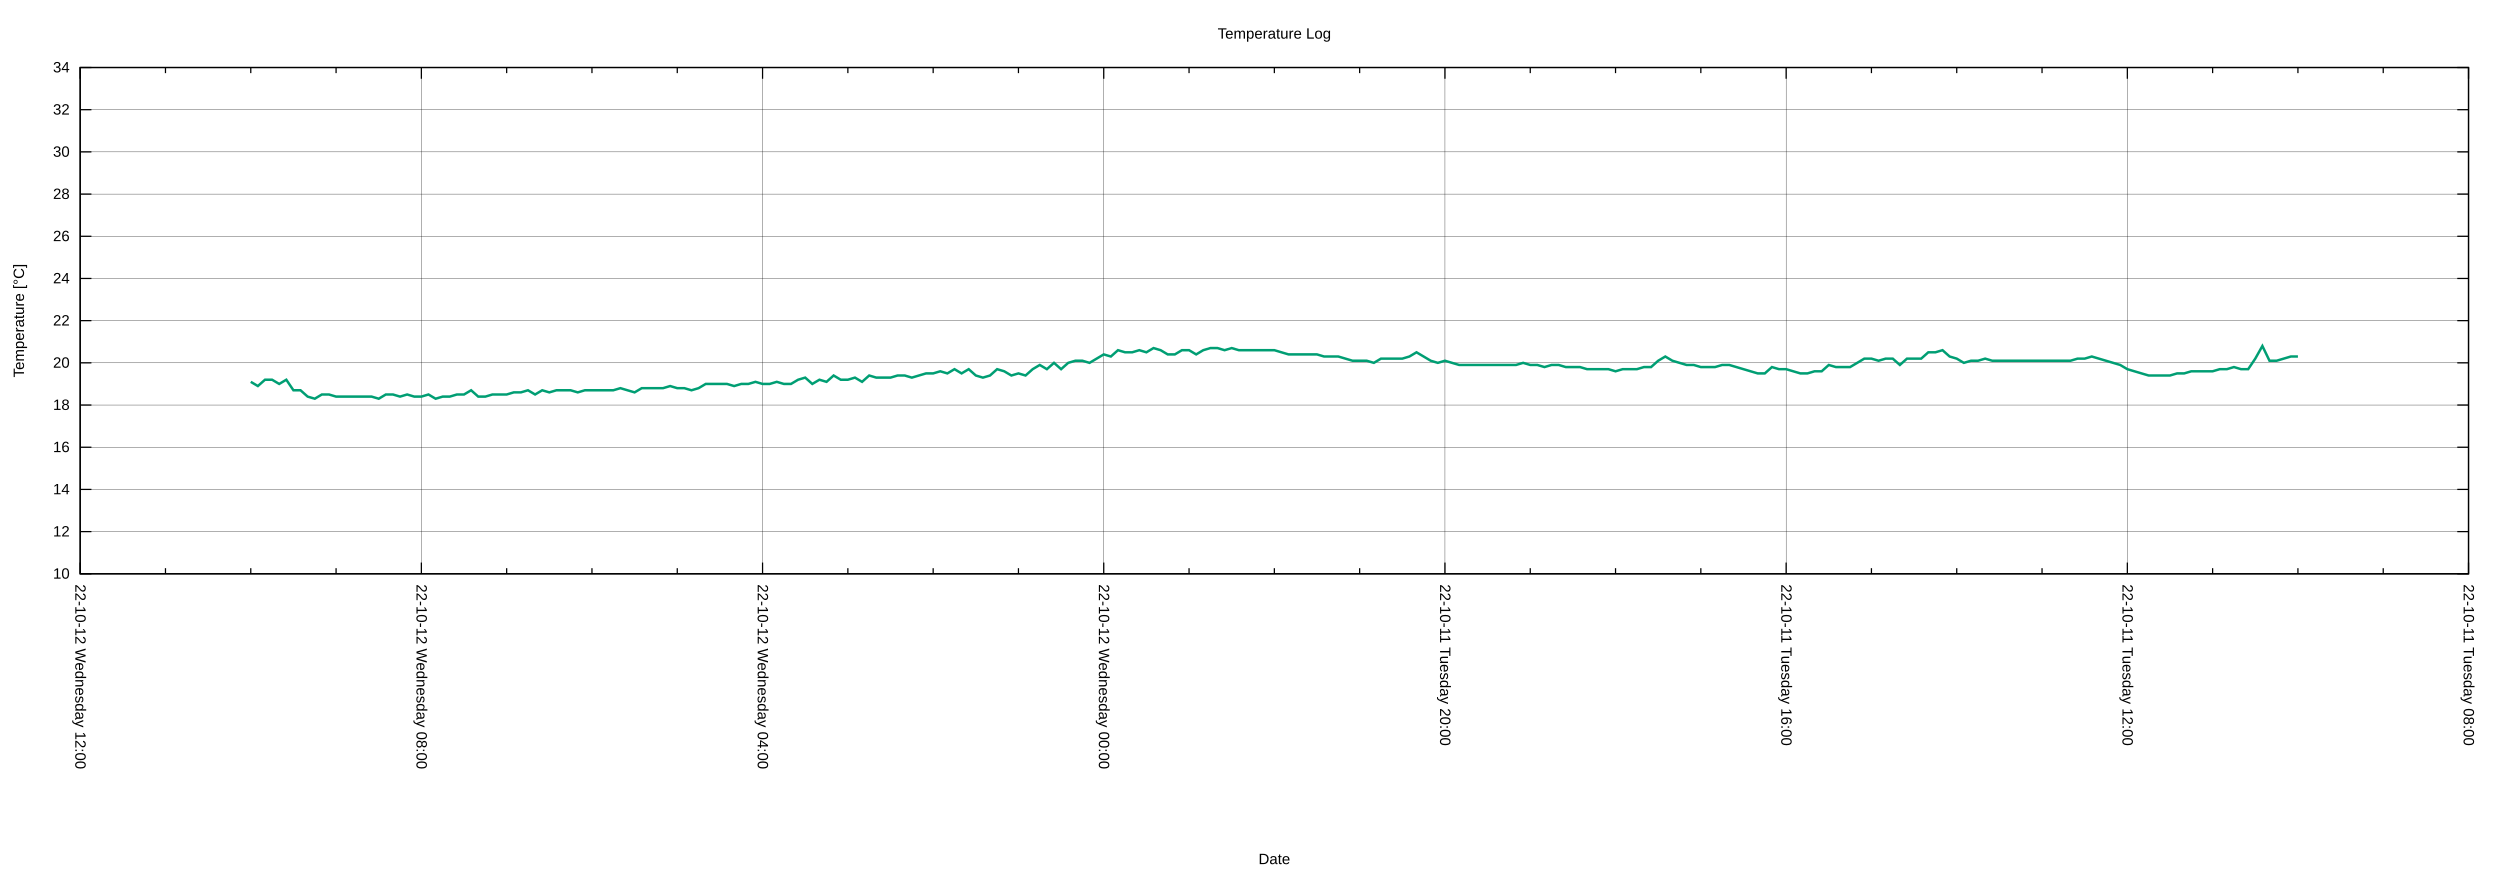
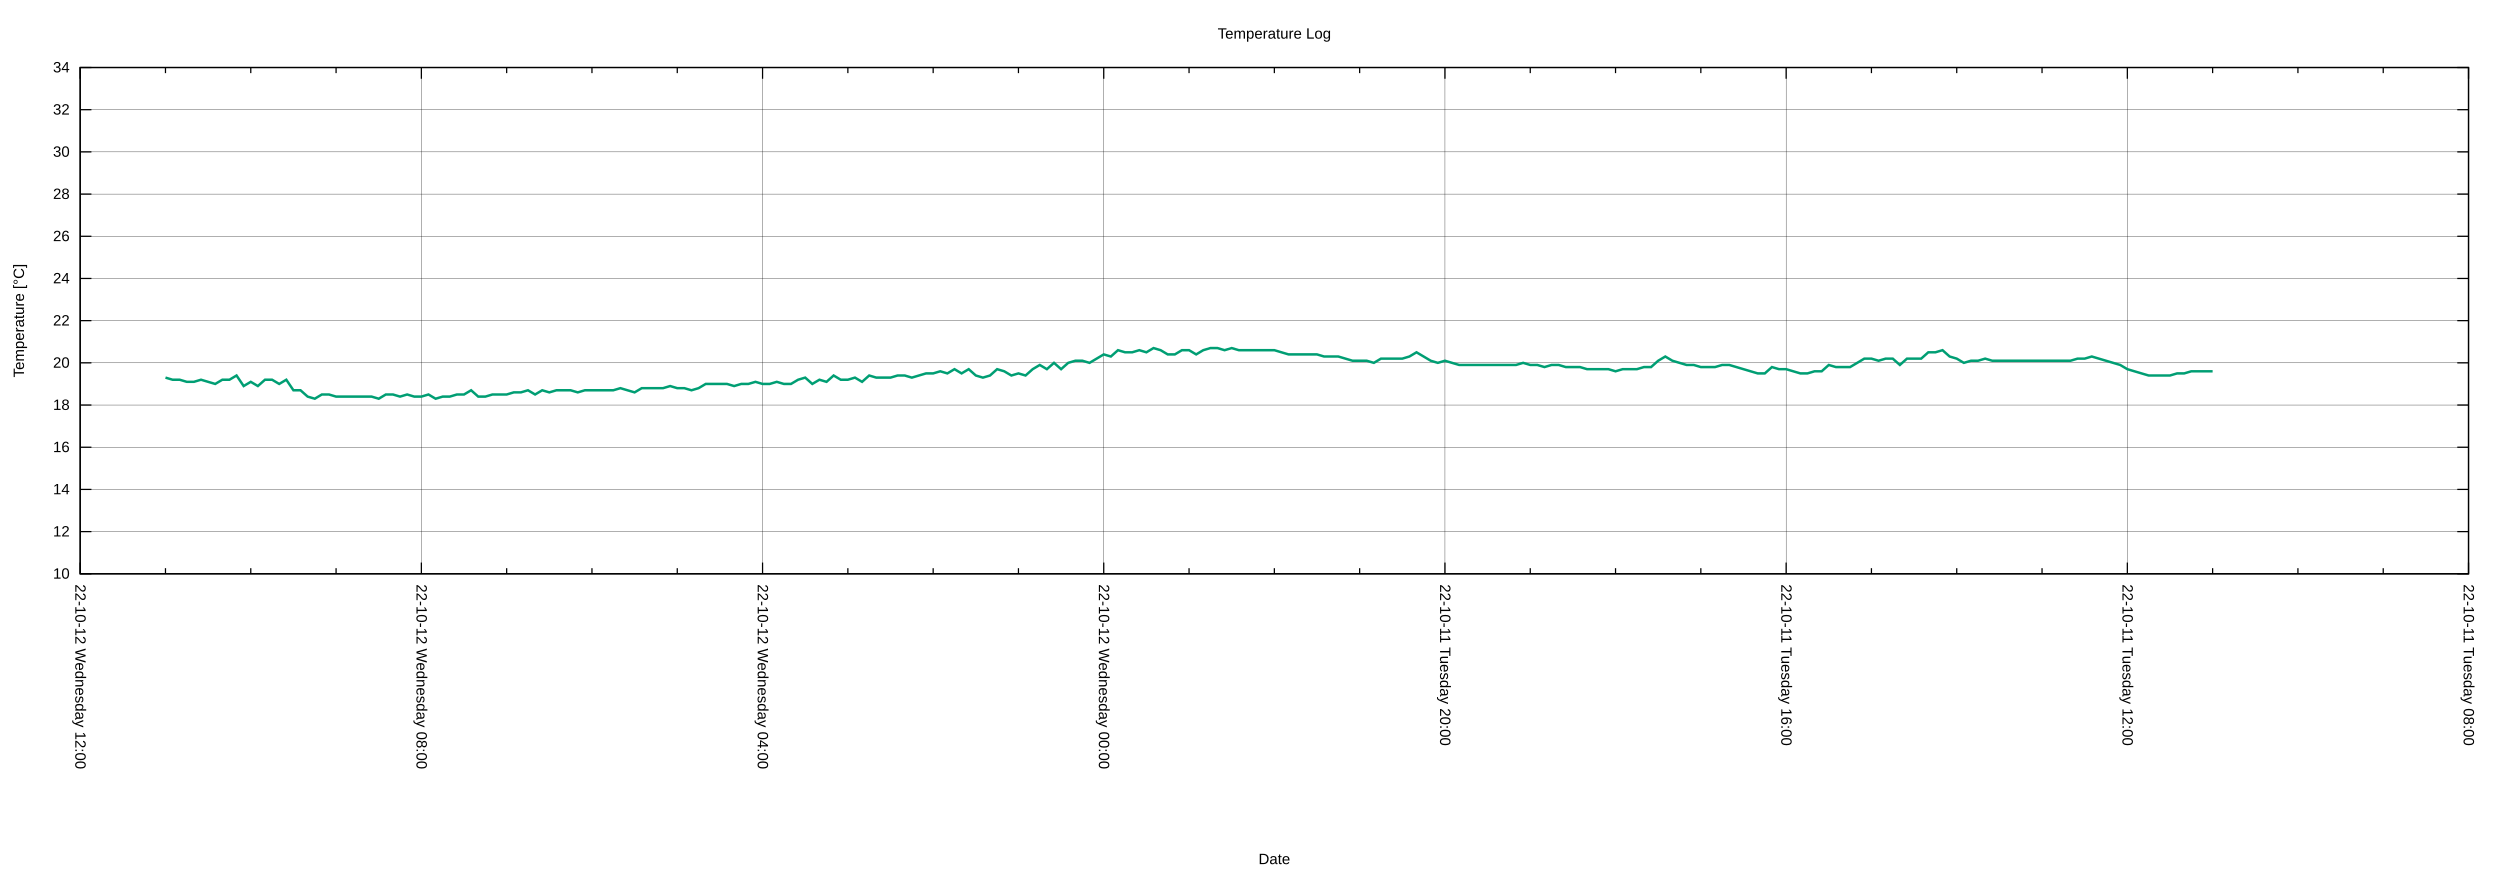
<svg xmlns="http://www.w3.org/2000/svg" xmlns:xlink="http://www.w3.org/1999/xlink" width="2000" height="700" viewBox="0 0 2000 700">
  <g id="gnuplot_canvas">
    <rect x="0" y="0" width="2000" height="700" fill="none" />
    <defs>
      <circle id="gpDot" r="0.5" stroke-width="0.5" stroke="currentColor" />
      <path id="gpPt0" stroke-width="0.222" stroke="currentColor" d="M-1,0 h2 M0,-1 v2" />
      <path id="gpPt1" stroke-width="0.222" stroke="currentColor" d="M-1,-1 L1,1 M1,-1 L-1,1" />
      <path id="gpPt2" stroke-width="0.222" stroke="currentColor" d="M-1,0 L1,0 M0,-1 L0,1 M-1,-1 L1,1 M-1,1 L1,-1" />
      <rect id="gpPt3" stroke-width="0.222" stroke="currentColor" x="-1" y="-1" width="2" height="2" />
      <rect id="gpPt4" stroke-width="0.222" stroke="currentColor" fill="currentColor" x="-1" y="-1" width="2" height="2" />
      <circle id="gpPt5" stroke-width="0.222" stroke="currentColor" cx="0" cy="0" r="1" />
      <use xlink:href="#gpPt5" id="gpPt6" fill="currentColor" stroke="none" />
      <path id="gpPt7" stroke-width="0.222" stroke="currentColor" d="M0,-1.33 L-1.33,0.67 L1.33,0.67 z" />
      <use xlink:href="#gpPt7" id="gpPt8" fill="currentColor" stroke="none" />
      <use xlink:href="#gpPt7" id="gpPt9" stroke="currentColor" transform="rotate(180)" />
      <use xlink:href="#gpPt9" id="gpPt10" fill="currentColor" stroke="none" />
      <use xlink:href="#gpPt3" id="gpPt11" stroke="currentColor" transform="rotate(45)" />
      <use xlink:href="#gpPt11" id="gpPt12" fill="currentColor" stroke="none" />
      <path id="gpPt13" stroke-width="0.222" stroke="currentColor" d="M0,1.330 L1.265,0.411 L0.782,-1.067 L-0.782,-1.076 L-1.265,0.411 z" />
      <use xlink:href="#gpPt13" id="gpPt14" fill="currentColor" stroke="none" />
      <filter id="textbox" filterUnits="objectBoundingBox" x="0" y="0" height="1" width="1">
        <feFlood flood-color="white" flood-opacity="1" result="bgnd" />
        <feComposite in="SourceGraphic" in2="bgnd" operator="atop" />
      </filter>
      <filter id="greybox" filterUnits="objectBoundingBox" x="0" y="0" height="1" width="1">
        <feFlood flood-color="lightgrey" flood-opacity="1" result="grey" />
        <feComposite in="SourceGraphic" in2="grey" operator="atop" />
      </filter>
    </defs>
    <g fill="none" color="white" stroke="currentColor" stroke-width="1.00" stroke-linecap="butt" stroke-linejoin="miter">
</g>
    <g fill="none" color="black" stroke="currentColor" stroke-width="1.00" stroke-linecap="butt" stroke-linejoin="miter">
</g>
    <g fill="none" color="black" stroke="black" stroke-width="0.25" stroke-linecap="butt" stroke-linejoin="miter">
</g>
    <g fill="none" color="black" stroke="currentColor" stroke-width="0.25" stroke-linecap="butt" stroke-linejoin="miter">
      <path stroke="black" class="gridline" d="M64.14,459.04 L1974.82,459.04  " />
    </g>
    <g fill="none" color="black" stroke="black" stroke-width="1.00" stroke-linecap="butt" stroke-linejoin="miter">
</g>
    <g fill="none" color="black" stroke="currentColor" stroke-width="1.00" stroke-linecap="butt" stroke-linejoin="miter">
      <path stroke="black" d="M64.14,459.04 L73.14,459.04 M1974.82,459.04 L1965.82,459.04  " />
      <g transform="translate(55.75,462.94)" stroke="none" fill="black" font-family="Arial" font-size="12.00" text-anchor="end">
        <text>
          <tspan font-family="Arial"> 10</tspan>
        </text>
      </g>
    </g>
    <g fill="none" color="black" stroke="currentColor" stroke-width="1.00" stroke-linecap="butt" stroke-linejoin="miter">
</g>
    <g fill="none" color="black" stroke="black" stroke-width="0.25" stroke-linecap="butt" stroke-linejoin="miter">
</g>
    <g fill="none" color="black" stroke="currentColor" stroke-width="0.25" stroke-linecap="butt" stroke-linejoin="miter">
      <path stroke="black" class="gridline" d="M64.14,425.29 L1974.82,425.29  " />
    </g>
    <g fill="none" color="black" stroke="black" stroke-width="1.00" stroke-linecap="butt" stroke-linejoin="miter">
</g>
    <g fill="none" color="black" stroke="currentColor" stroke-width="1.00" stroke-linecap="butt" stroke-linejoin="miter">
      <path stroke="black" d="M64.14,425.29 L73.14,425.29 M1974.82,425.29 L1965.82,425.29  " />
      <g transform="translate(55.75,429.19)" stroke="none" fill="black" font-family="Arial" font-size="12.00" text-anchor="end">
        <text>
          <tspan font-family="Arial"> 12</tspan>
        </text>
      </g>
    </g>
    <g fill="none" color="black" stroke="currentColor" stroke-width="1.00" stroke-linecap="butt" stroke-linejoin="miter">
</g>
    <g fill="none" color="black" stroke="black" stroke-width="0.25" stroke-linecap="butt" stroke-linejoin="miter">
</g>
    <g fill="none" color="black" stroke="currentColor" stroke-width="0.25" stroke-linecap="butt" stroke-linejoin="miter">
      <path stroke="black" class="gridline" d="M64.14,391.53 L1974.82,391.53  " />
    </g>
    <g fill="none" color="black" stroke="black" stroke-width="1.00" stroke-linecap="butt" stroke-linejoin="miter">
</g>
    <g fill="none" color="black" stroke="currentColor" stroke-width="1.00" stroke-linecap="butt" stroke-linejoin="miter">
      <path stroke="black" d="M64.14,391.53 L73.14,391.53 M1974.82,391.53 L1965.82,391.53  " />
      <g transform="translate(55.75,395.43)" stroke="none" fill="black" font-family="Arial" font-size="12.00" text-anchor="end">
        <text>
          <tspan font-family="Arial"> 14</tspan>
        </text>
      </g>
    </g>
    <g fill="none" color="black" stroke="currentColor" stroke-width="1.00" stroke-linecap="butt" stroke-linejoin="miter">
</g>
    <g fill="none" color="black" stroke="black" stroke-width="0.25" stroke-linecap="butt" stroke-linejoin="miter">
</g>
    <g fill="none" color="black" stroke="currentColor" stroke-width="0.25" stroke-linecap="butt" stroke-linejoin="miter">
      <path stroke="black" class="gridline" d="M64.14,357.78 L1974.82,357.78  " />
    </g>
    <g fill="none" color="black" stroke="black" stroke-width="1.00" stroke-linecap="butt" stroke-linejoin="miter">
</g>
    <g fill="none" color="black" stroke="currentColor" stroke-width="1.00" stroke-linecap="butt" stroke-linejoin="miter">
      <path stroke="black" d="M64.14,357.78 L73.14,357.78 M1974.82,357.78 L1965.82,357.78  " />
      <g transform="translate(55.75,361.68)" stroke="none" fill="black" font-family="Arial" font-size="12.00" text-anchor="end">
        <text>
          <tspan font-family="Arial"> 16</tspan>
        </text>
      </g>
    </g>
    <g fill="none" color="black" stroke="currentColor" stroke-width="1.00" stroke-linecap="butt" stroke-linejoin="miter">
</g>
    <g fill="none" color="black" stroke="black" stroke-width="0.25" stroke-linecap="butt" stroke-linejoin="miter">
</g>
    <g fill="none" color="black" stroke="currentColor" stroke-width="0.25" stroke-linecap="butt" stroke-linejoin="miter">
      <path stroke="black" class="gridline" d="M64.14,324.03 L1974.82,324.03  " />
    </g>
    <g fill="none" color="black" stroke="black" stroke-width="1.00" stroke-linecap="butt" stroke-linejoin="miter">
</g>
    <g fill="none" color="black" stroke="currentColor" stroke-width="1.00" stroke-linecap="butt" stroke-linejoin="miter">
      <path stroke="black" d="M64.14,324.03 L73.14,324.03 M1974.82,324.03 L1965.82,324.03  " />
      <g transform="translate(55.75,327.93)" stroke="none" fill="black" font-family="Arial" font-size="12.00" text-anchor="end">
        <text>
          <tspan font-family="Arial"> 18</tspan>
        </text>
      </g>
    </g>
    <g fill="none" color="black" stroke="currentColor" stroke-width="1.00" stroke-linecap="butt" stroke-linejoin="miter">
</g>
    <g fill="none" color="black" stroke="black" stroke-width="0.25" stroke-linecap="butt" stroke-linejoin="miter">
</g>
    <g fill="none" color="black" stroke="currentColor" stroke-width="0.25" stroke-linecap="butt" stroke-linejoin="miter">
      <path stroke="black" class="gridline" d="M64.14,290.28 L1974.82,290.28  " />
    </g>
    <g fill="none" color="black" stroke="black" stroke-width="1.00" stroke-linecap="butt" stroke-linejoin="miter">
</g>
    <g fill="none" color="black" stroke="currentColor" stroke-width="1.00" stroke-linecap="butt" stroke-linejoin="miter">
      <path stroke="black" d="M64.14,290.28 L73.14,290.28 M1974.82,290.28 L1965.82,290.28  " />
      <g transform="translate(55.75,294.18)" stroke="none" fill="black" font-family="Arial" font-size="12.00" text-anchor="end">
        <text>
          <tspan font-family="Arial"> 20</tspan>
        </text>
      </g>
    </g>
    <g fill="none" color="black" stroke="currentColor" stroke-width="1.00" stroke-linecap="butt" stroke-linejoin="miter">
</g>
    <g fill="none" color="black" stroke="black" stroke-width="0.25" stroke-linecap="butt" stroke-linejoin="miter">
</g>
    <g fill="none" color="black" stroke="currentColor" stroke-width="0.25" stroke-linecap="butt" stroke-linejoin="miter">
      <path stroke="black" class="gridline" d="M64.14,256.52 L1974.82,256.52  " />
    </g>
    <g fill="none" color="black" stroke="black" stroke-width="1.00" stroke-linecap="butt" stroke-linejoin="miter">
</g>
    <g fill="none" color="black" stroke="currentColor" stroke-width="1.00" stroke-linecap="butt" stroke-linejoin="miter">
      <path stroke="black" d="M64.14,256.52 L73.14,256.52 M1974.82,256.52 L1965.82,256.52  " />
      <g transform="translate(55.75,260.42)" stroke="none" fill="black" font-family="Arial" font-size="12.00" text-anchor="end">
        <text>
          <tspan font-family="Arial"> 22</tspan>
        </text>
      </g>
    </g>
    <g fill="none" color="black" stroke="currentColor" stroke-width="1.00" stroke-linecap="butt" stroke-linejoin="miter">
</g>
    <g fill="none" color="black" stroke="black" stroke-width="0.25" stroke-linecap="butt" stroke-linejoin="miter">
</g>
    <g fill="none" color="black" stroke="currentColor" stroke-width="0.25" stroke-linecap="butt" stroke-linejoin="miter">
      <path stroke="black" class="gridline" d="M64.14,222.77 L1974.82,222.77  " />
    </g>
    <g fill="none" color="black" stroke="black" stroke-width="1.00" stroke-linecap="butt" stroke-linejoin="miter">
</g>
    <g fill="none" color="black" stroke="currentColor" stroke-width="1.00" stroke-linecap="butt" stroke-linejoin="miter">
      <path stroke="black" d="M64.14,222.77 L73.14,222.77 M1974.82,222.77 L1965.82,222.77  " />
      <g transform="translate(55.75,226.67)" stroke="none" fill="black" font-family="Arial" font-size="12.00" text-anchor="end">
        <text>
          <tspan font-family="Arial"> 24</tspan>
        </text>
      </g>
    </g>
    <g fill="none" color="black" stroke="currentColor" stroke-width="1.00" stroke-linecap="butt" stroke-linejoin="miter">
</g>
    <g fill="none" color="black" stroke="black" stroke-width="0.25" stroke-linecap="butt" stroke-linejoin="miter">
</g>
    <g fill="none" color="black" stroke="currentColor" stroke-width="0.25" stroke-linecap="butt" stroke-linejoin="miter">
      <path stroke="black" class="gridline" d="M64.14,189.02 L1974.82,189.02  " />
    </g>
    <g fill="none" color="black" stroke="black" stroke-width="1.00" stroke-linecap="butt" stroke-linejoin="miter">
</g>
    <g fill="none" color="black" stroke="currentColor" stroke-width="1.00" stroke-linecap="butt" stroke-linejoin="miter">
      <path stroke="black" d="M64.14,189.02 L73.14,189.02 M1974.82,189.02 L1965.82,189.02  " />
      <g transform="translate(55.75,192.92)" stroke="none" fill="black" font-family="Arial" font-size="12.00" text-anchor="end">
        <text>
          <tspan font-family="Arial"> 26</tspan>
        </text>
      </g>
    </g>
    <g fill="none" color="black" stroke="currentColor" stroke-width="1.00" stroke-linecap="butt" stroke-linejoin="miter">
</g>
    <g fill="none" color="black" stroke="black" stroke-width="0.25" stroke-linecap="butt" stroke-linejoin="miter">
</g>
    <g fill="none" color="black" stroke="currentColor" stroke-width="0.25" stroke-linecap="butt" stroke-linejoin="miter">
      <path stroke="black" class="gridline" d="M64.14,155.27 L1974.82,155.27  " />
    </g>
    <g fill="none" color="black" stroke="black" stroke-width="1.00" stroke-linecap="butt" stroke-linejoin="miter">
</g>
    <g fill="none" color="black" stroke="currentColor" stroke-width="1.00" stroke-linecap="butt" stroke-linejoin="miter">
      <path stroke="black" d="M64.14,155.27 L73.14,155.27 M1974.82,155.27 L1965.82,155.27  " />
      <g transform="translate(55.75,159.17)" stroke="none" fill="black" font-family="Arial" font-size="12.00" text-anchor="end">
        <text>
          <tspan font-family="Arial"> 28</tspan>
        </text>
      </g>
    </g>
    <g fill="none" color="black" stroke="currentColor" stroke-width="1.00" stroke-linecap="butt" stroke-linejoin="miter">
</g>
    <g fill="none" color="black" stroke="black" stroke-width="0.25" stroke-linecap="butt" stroke-linejoin="miter">
</g>
    <g fill="none" color="black" stroke="currentColor" stroke-width="0.25" stroke-linecap="butt" stroke-linejoin="miter">
      <path stroke="black" class="gridline" d="M64.14,121.51 L1974.82,121.51  " />
    </g>
    <g fill="none" color="black" stroke="black" stroke-width="1.00" stroke-linecap="butt" stroke-linejoin="miter">
</g>
    <g fill="none" color="black" stroke="currentColor" stroke-width="1.00" stroke-linecap="butt" stroke-linejoin="miter">
      <path stroke="black" d="M64.14,121.51 L73.14,121.51 M1974.82,121.51 L1965.82,121.51  " />
      <g transform="translate(55.75,125.41)" stroke="none" fill="black" font-family="Arial" font-size="12.00" text-anchor="end">
        <text>
          <tspan font-family="Arial"> 30</tspan>
        </text>
      </g>
    </g>
    <g fill="none" color="black" stroke="currentColor" stroke-width="1.00" stroke-linecap="butt" stroke-linejoin="miter">
</g>
    <g fill="none" color="black" stroke="black" stroke-width="0.25" stroke-linecap="butt" stroke-linejoin="miter">
</g>
    <g fill="none" color="black" stroke="currentColor" stroke-width="0.25" stroke-linecap="butt" stroke-linejoin="miter">
      <path stroke="black" class="gridline" d="M64.14,87.76 L1974.82,87.76  " />
    </g>
    <g fill="none" color="black" stroke="black" stroke-width="1.00" stroke-linecap="butt" stroke-linejoin="miter">
</g>
    <g fill="none" color="black" stroke="currentColor" stroke-width="1.00" stroke-linecap="butt" stroke-linejoin="miter">
      <path stroke="black" d="M64.14,87.76 L73.14,87.76 M1974.82,87.76 L1965.82,87.76  " />
      <g transform="translate(55.75,91.66)" stroke="none" fill="black" font-family="Arial" font-size="12.00" text-anchor="end">
        <text>
          <tspan font-family="Arial"> 32</tspan>
        </text>
      </g>
    </g>
    <g fill="none" color="black" stroke="currentColor" stroke-width="1.00" stroke-linecap="butt" stroke-linejoin="miter">
</g>
    <g fill="none" color="black" stroke="black" stroke-width="0.25" stroke-linecap="butt" stroke-linejoin="miter">
</g>
    <g fill="none" color="black" stroke="currentColor" stroke-width="0.25" stroke-linecap="butt" stroke-linejoin="miter">
      <path stroke="black" class="gridline" d="M64.14,54.01 L1974.82,54.01  " />
    </g>
    <g fill="none" color="black" stroke="black" stroke-width="1.00" stroke-linecap="butt" stroke-linejoin="miter">
</g>
    <g fill="none" color="black" stroke="currentColor" stroke-width="1.00" stroke-linecap="butt" stroke-linejoin="miter">
      <path stroke="black" d="M64.14,54.01 L73.14,54.01 M1974.82,54.01 L1965.82,54.01  " />
      <g transform="translate(55.75,57.91)" stroke="none" fill="black" font-family="Arial" font-size="12.00" text-anchor="end">
        <text>
          <tspan font-family="Arial"> 34</tspan>
        </text>
      </g>
    </g>
    <g fill="none" color="black" stroke="currentColor" stroke-width="1.00" stroke-linecap="butt" stroke-linejoin="miter">
</g>
    <g fill="none" color="black" stroke="black" stroke-width="0.25" stroke-linecap="butt" stroke-linejoin="miter">
</g>
    <g fill="none" color="black" stroke="currentColor" stroke-width="0.25" stroke-linecap="butt" stroke-linejoin="miter">
      <path stroke="black" class="gridline" d="M1974.82,459.04 L1974.82,54.01  " />
    </g>
    <g fill="none" color="black" stroke="black" stroke-width="1.00" stroke-linecap="butt" stroke-linejoin="miter">
</g>
    <g fill="none" color="black" stroke="currentColor" stroke-width="1.00" stroke-linecap="butt" stroke-linejoin="miter">
      <path stroke="black" d="M1974.82,459.04 L1974.82,450.04 M1974.82,54.01 L1974.82,63.01  " />
      <g transform="translate(1970.92,467.43) rotate(90)" stroke="none" fill="black" font-family="Arial" font-size="12.00" text-anchor="start">
        <text>
          <tspan font-family="Arial">22-10-11 Tuesday 08:00</tspan>
        </text>
      </g>
    </g>
    <g fill="none" color="black" stroke="currentColor" stroke-width="1.00" stroke-linecap="butt" stroke-linejoin="miter">
      <path stroke="black" d="M1906.58,459.04 L1906.58,454.54 M1906.58,54.01 L1906.58,58.51 M1838.34,459.04 L1838.34,454.54 M1838.34,54.01 L1838.34,58.51   M1770.10,459.04 L1770.10,454.54 M1770.10,54.01 L1770.10,58.51  " />
    </g>
    <g fill="none" color="black" stroke="black" stroke-width="0.25" stroke-linecap="butt" stroke-linejoin="miter">
</g>
    <g fill="none" color="black" stroke="currentColor" stroke-width="0.25" stroke-linecap="butt" stroke-linejoin="miter">
      <path stroke="black" class="gridline" d="M1701.87,459.04 L1701.87,54.01  " />
    </g>
    <g fill="none" color="black" stroke="black" stroke-width="1.00" stroke-linecap="butt" stroke-linejoin="miter">
</g>
    <g fill="none" color="black" stroke="currentColor" stroke-width="1.00" stroke-linecap="butt" stroke-linejoin="miter">
      <path stroke="black" d="M1701.87,459.04 L1701.87,450.04 M1701.87,54.01 L1701.87,63.01  " />
      <g transform="translate(1697.97,467.43) rotate(90)" stroke="none" fill="black" font-family="Arial" font-size="12.00" text-anchor="start">
        <text>
          <tspan font-family="Arial">22-10-11 Tuesday 12:00</tspan>
        </text>
      </g>
    </g>
    <g fill="none" color="black" stroke="currentColor" stroke-width="1.00" stroke-linecap="butt" stroke-linejoin="miter">
      <path stroke="black" d="M1633.63,459.04 L1633.63,454.54 M1633.63,54.01 L1633.63,58.51 M1565.39,459.04 L1565.39,454.54 M1565.39,54.01 L1565.39,58.51   M1497.15,459.04 L1497.15,454.54 M1497.15,54.01 L1497.15,58.51  " />
    </g>
    <g fill="none" color="black" stroke="black" stroke-width="0.25" stroke-linecap="butt" stroke-linejoin="miter">
</g>
    <g fill="none" color="black" stroke="currentColor" stroke-width="0.25" stroke-linecap="butt" stroke-linejoin="miter">
      <path stroke="black" class="gridline" d="M1428.91,459.04 L1428.91,54.01  " />
    </g>
    <g fill="none" color="black" stroke="black" stroke-width="1.00" stroke-linecap="butt" stroke-linejoin="miter">
</g>
    <g fill="none" color="black" stroke="currentColor" stroke-width="1.00" stroke-linecap="butt" stroke-linejoin="miter">
      <path stroke="black" d="M1428.91,459.04 L1428.91,450.04 M1428.91,54.01 L1428.91,63.01  " />
      <g transform="translate(1425.01,467.43) rotate(90)" stroke="none" fill="black" font-family="Arial" font-size="12.00" text-anchor="start">
        <text>
          <tspan font-family="Arial">22-10-11 Tuesday 16:00</tspan>
        </text>
      </g>
    </g>
    <g fill="none" color="black" stroke="currentColor" stroke-width="1.00" stroke-linecap="butt" stroke-linejoin="miter">
      <path stroke="black" d="M1360.67,459.04 L1360.67,454.54 M1360.67,54.01 L1360.67,58.51 M1292.43,459.04 L1292.43,454.54 M1292.43,54.01 L1292.43,58.51   M1224.20,459.04 L1224.20,454.54 M1224.20,54.01 L1224.20,58.51  " />
    </g>
    <g fill="none" color="black" stroke="black" stroke-width="0.25" stroke-linecap="butt" stroke-linejoin="miter">
</g>
    <g fill="none" color="black" stroke="currentColor" stroke-width="0.25" stroke-linecap="butt" stroke-linejoin="miter">
      <path stroke="black" class="gridline" d="M1155.96,459.04 L1155.96,54.01  " />
    </g>
    <g fill="none" color="black" stroke="black" stroke-width="1.00" stroke-linecap="butt" stroke-linejoin="miter">
</g>
    <g fill="none" color="black" stroke="currentColor" stroke-width="1.00" stroke-linecap="butt" stroke-linejoin="miter">
      <path stroke="black" d="M1155.96,459.04 L1155.96,450.04 M1155.96,54.01 L1155.96,63.01  " />
      <g transform="translate(1152.06,467.43) rotate(90)" stroke="none" fill="black" font-family="Arial" font-size="12.00" text-anchor="start">
        <text>
          <tspan font-family="Arial">22-10-11 Tuesday 20:00</tspan>
        </text>
      </g>
    </g>
    <g fill="none" color="black" stroke="currentColor" stroke-width="1.00" stroke-linecap="butt" stroke-linejoin="miter">
      <path stroke="black" d="M1087.72,459.04 L1087.72,454.54 M1087.72,54.01 L1087.72,58.51 M1019.48,459.04 L1019.48,454.54 M1019.48,54.01 L1019.48,58.51   M951.24,459.04 L951.24,454.54 M951.24,54.01 L951.24,58.51  " />
    </g>
    <g fill="none" color="black" stroke="black" stroke-width="0.25" stroke-linecap="butt" stroke-linejoin="miter">
</g>
    <g fill="none" color="black" stroke="currentColor" stroke-width="0.25" stroke-linecap="butt" stroke-linejoin="miter">
      <path stroke="black" class="gridline" d="M883.00,459.04 L883.00,54.01  " />
    </g>
    <g fill="none" color="black" stroke="black" stroke-width="1.00" stroke-linecap="butt" stroke-linejoin="miter">
</g>
    <g fill="none" color="black" stroke="currentColor" stroke-width="1.00" stroke-linecap="butt" stroke-linejoin="miter">
      <path stroke="black" d="M883.00,459.04 L883.00,450.04 M883.00,54.01 L883.00,63.01  " />
      <g transform="translate(879.10,467.43) rotate(90)" stroke="none" fill="black" font-family="Arial" font-size="12.00" text-anchor="start">
        <text>
          <tspan font-family="Arial">22-10-12 Wednesday 00:00</tspan>
        </text>
      </g>
    </g>
    <g fill="none" color="black" stroke="currentColor" stroke-width="1.00" stroke-linecap="butt" stroke-linejoin="miter">
      <path stroke="black" d="M814.76,459.04 L814.76,454.54 M814.76,54.01 L814.76,58.51 M746.53,459.04 L746.53,454.54 M746.53,54.01 L746.53,58.51   M678.29,459.04 L678.29,454.54 M678.29,54.01 L678.29,58.51  " />
    </g>
    <g fill="none" color="black" stroke="black" stroke-width="0.25" stroke-linecap="butt" stroke-linejoin="miter">
</g>
    <g fill="none" color="black" stroke="currentColor" stroke-width="0.25" stroke-linecap="butt" stroke-linejoin="miter">
      <path stroke="black" class="gridline" d="M610.05,459.04 L610.05,54.01  " />
    </g>
    <g fill="none" color="black" stroke="black" stroke-width="1.00" stroke-linecap="butt" stroke-linejoin="miter">
</g>
    <g fill="none" color="black" stroke="currentColor" stroke-width="1.00" stroke-linecap="butt" stroke-linejoin="miter">
      <path stroke="black" d="M610.05,459.04 L610.05,450.04 M610.05,54.01 L610.05,63.01  " />
      <g transform="translate(606.15,467.43) rotate(90)" stroke="none" fill="black" font-family="Arial" font-size="12.00" text-anchor="start">
        <text>
          <tspan font-family="Arial">22-10-12 Wednesday 04:00</tspan>
        </text>
      </g>
    </g>
    <g fill="none" color="black" stroke="currentColor" stroke-width="1.00" stroke-linecap="butt" stroke-linejoin="miter">
      <path stroke="black" d="M541.81,459.04 L541.81,454.54 M541.81,54.01 L541.81,58.51 M473.57,459.04 L473.57,454.54 M473.57,54.01 L473.57,58.51   M405.33,459.04 L405.33,454.54 M405.33,54.01 L405.33,58.51  " />
    </g>
    <g fill="none" color="black" stroke="black" stroke-width="0.25" stroke-linecap="butt" stroke-linejoin="miter">
</g>
    <g fill="none" color="black" stroke="currentColor" stroke-width="0.25" stroke-linecap="butt" stroke-linejoin="miter">
      <path stroke="black" class="gridline" d="M337.09,459.04 L337.09,54.01  " />
    </g>
    <g fill="none" color="black" stroke="black" stroke-width="1.00" stroke-linecap="butt" stroke-linejoin="miter">
</g>
    <g fill="none" color="black" stroke="currentColor" stroke-width="1.00" stroke-linecap="butt" stroke-linejoin="miter">
      <path stroke="black" d="M337.09,459.04 L337.09,450.04 M337.09,54.01 L337.09,63.01  " />
      <g transform="translate(333.19,467.43) rotate(90)" stroke="none" fill="black" font-family="Arial" font-size="12.00" text-anchor="start">
        <text>
          <tspan font-family="Arial">22-10-12 Wednesday 08:00</tspan>
        </text>
      </g>
    </g>
    <g fill="none" color="black" stroke="currentColor" stroke-width="1.00" stroke-linecap="butt" stroke-linejoin="miter">
      <path stroke="black" d="M268.86,459.04 L268.86,454.54 M268.86,54.01 L268.86,58.51 M200.62,459.04 L200.62,454.54 M200.62,54.01 L200.62,58.51   M132.38,459.04 L132.38,454.54 M132.38,54.01 L132.38,58.51  " />
    </g>
    <g fill="none" color="black" stroke="black" stroke-width="0.25" stroke-linecap="butt" stroke-linejoin="miter">
</g>
    <g fill="none" color="black" stroke="currentColor" stroke-width="0.25" stroke-linecap="butt" stroke-linejoin="miter">
      <path stroke="black" class="gridline" d="M64.14,459.04 L64.14,54.01  " />
    </g>
    <g fill="none" color="black" stroke="black" stroke-width="1.00" stroke-linecap="butt" stroke-linejoin="miter">
</g>
    <g fill="none" color="black" stroke="currentColor" stroke-width="1.00" stroke-linecap="butt" stroke-linejoin="miter">
      <path stroke="black" d="M64.14,459.04 L64.14,450.04 M64.14,54.01 L64.14,63.01  " />
      <g transform="translate(60.24,467.43) rotate(90)" stroke="none" fill="black" font-family="Arial" font-size="12.00" text-anchor="start">
        <text>
          <tspan font-family="Arial">22-10-12 Wednesday 12:00</tspan>
        </text>
      </g>
    </g>
    <g fill="none" color="black" stroke="currentColor" stroke-width="1.00" stroke-linecap="butt" stroke-linejoin="miter">
</g>
    <g fill="none" color="black" stroke="currentColor" stroke-width="1.00" stroke-linecap="butt" stroke-linejoin="miter">
      <path stroke="black" d="M64.14,54.01 L64.14,459.04 L1974.82,459.04 L1974.82,54.01 L64.14,54.01 Z  " />
    </g>
    <g fill="none" color="black" stroke="currentColor" stroke-width="1.00" stroke-linecap="butt" stroke-linejoin="miter">
      <g transform="translate(19.18,256.53) rotate(270)" stroke="none" fill="black" font-family="Arial" font-size="12.00" text-anchor="middle">
        <text>
          <tspan font-family="Arial">Temperature [°C]</tspan>
        </text>
      </g>
    </g>
    <g fill="none" color="black" stroke="currentColor" stroke-width="1.00" stroke-linecap="butt" stroke-linejoin="miter">
      <g transform="translate(1019.48,691.30)" stroke="none" fill="black" font-family="Arial" font-size="12.00" text-anchor="middle">
        <text>
          <tspan font-family="Arial">Date</tspan>
        </text>
      </g>
    </g>
    <g fill="none" color="black" stroke="currentColor" stroke-width="1.00" stroke-linecap="butt" stroke-linejoin="miter">
</g>
    <g id="gnuplot_plot_1">
      <g fill="none" color="white" stroke="currentColor" stroke-width="2.00" stroke-linecap="butt" stroke-linejoin="miter">
</g>
      <g fill="none" color="black" stroke="currentColor" stroke-width="2.00" stroke-linecap="butt" stroke-linejoin="miter">
-         <path stroke="rgb(  0, 158, 115)" d="M200.62,305.47 L206.30,308.84 L211.99,303.78 L217.68,303.78 L223.36,307.15 L229.05,303.78 L234.74,312.22 L240.42,312.22   L246.11,317.28 L251.80,318.97 L257.48,315.59 L263.17,315.59 L268.86,317.28 L274.54,317.28 L280.23,317.28 L285.92,317.28   L291.60,317.28 L297.29,317.28 L302.98,318.97 L308.66,315.59 L314.35,315.59 L320.03,317.28 L325.72,315.59 L331.41,317.28   L337.09,317.28 L342.78,315.59 L348.47,318.97 L354.15,317.28 L359.84,317.28 L365.53,315.59 L371.21,315.59 L376.90,312.22   L382.59,317.28 L388.27,317.28 L393.96,315.59 L399.65,315.59 L405.33,315.59 L411.02,313.90 L416.71,313.90 L422.39,312.22   L428.08,315.59 L433.77,312.22 L439.45,313.90 L445.14,312.22 L450.83,312.22 L456.51,312.22 L462.20,313.90 L467.88,312.22   L473.57,312.22 L479.26,312.22 L484.94,312.22 L490.63,312.22 L496.32,310.53 L502.00,312.22 L507.69,313.90 L513.38,310.53   L519.06,310.53 L524.75,310.53 L530.44,310.53 L536.12,308.84 L541.81,310.53 L547.50,310.53 L553.18,312.22 L558.87,310.53   L564.56,307.15 L570.24,307.15 L575.93,307.15 L581.62,307.15 L587.30,308.84 L592.99,307.15 L598.68,307.15 L604.36,305.47   L610.05,307.15 L615.74,307.15 L621.42,305.47 L627.11,307.15 L632.79,307.15 L638.48,303.78 L644.17,302.09 L649.85,307.15   L655.54,303.78 L661.23,305.47 L666.91,300.40 L672.60,303.78 L678.29,303.78 L683.97,302.09 L689.66,305.47 L695.35,300.40   L701.03,302.09 L706.72,302.09 L712.41,302.09 L718.09,300.40 L723.78,300.40 L729.47,302.09 L735.15,300.40 L740.84,298.72   L746.53,298.72 L752.21,297.03 L757.90,298.72 L763.59,295.34 L769.27,298.72 L774.96,295.34 L780.65,300.40 L786.33,302.09   L792.02,300.40 L797.70,295.34 L803.39,297.03 L809.08,300.40 L814.76,298.72 L820.45,300.40 L826.14,295.34 L831.82,291.97   L837.51,295.34 L843.20,290.28 L848.88,295.34 L854.57,290.28 L860.26,288.59 L865.94,288.59 L871.63,290.28 L877.32,286.90   L883.00,283.53 L888.69,285.21 L894.38,280.15 L900.06,281.84 L905.75,281.84 L911.44,280.15 L917.12,281.84 L922.81,278.46   L928.50,280.15 L934.18,283.53 L939.87,283.53 L945.55,280.15 L951.24,280.15 L956.93,283.53 L962.61,280.15 L968.30,278.46   L973.99,278.46 L979.67,280.15 L985.36,278.46 L991.05,280.15 L996.73,280.15 L1002.42,280.15 L1008.11,280.15 L1013.79,280.15   L1019.48,280.15 L1025.17,281.84 L1030.85,283.53 L1036.54,283.53 L1042.23,283.53 L1047.91,283.53 L1053.60,283.53 L1059.29,285.21   L1064.97,285.21 L1070.66,285.21 L1076.35,286.90 L1082.03,288.59 L1087.72,288.59 L1093.41,288.59 L1099.09,290.28 L1104.78,286.90   L1110.46,286.90 L1116.15,286.90 L1121.84,286.90 L1127.52,285.21 L1133.21,281.84 L1138.90,285.21 L1144.58,288.59 L1150.27,290.28   L1155.96,288.59 L1161.64,290.28 L1167.33,291.97 L1173.02,291.97 L1178.70,291.97 L1184.39,291.97 L1190.08,291.97 L1195.76,291.97   L1201.45,291.97 L1207.14,291.97 L1212.82,291.97 L1218.51,290.28 L1224.20,291.97 L1229.88,291.97 L1235.57,293.65 L1241.26,291.97   L1246.94,291.97 L1252.63,293.65 L1258.32,293.65 L1264.00,293.65 L1269.69,295.34 L1275.37,295.34 L1281.06,295.34 L1286.75,295.34   L1292.43,297.03 L1298.12,295.34 L1303.81,295.34 L1309.49,295.34 L1315.18,293.65 L1320.87,293.65 L1326.55,288.59 L1332.24,285.21   L1337.93,288.59 L1343.61,290.28 L1349.30,291.97 L1354.99,291.97 L1360.67,293.65 L1366.36,293.65 L1372.05,293.65 L1377.73,291.97   L1383.42,291.97 L1389.11,293.65 L1394.79,295.34 L1400.48,297.03 L1406.17,298.72 L1411.85,298.72 L1417.54,293.65 L1423.22,295.34   L1428.91,295.34 L1434.60,297.03 L1440.28,298.72 L1445.97,298.72 L1451.66,297.03 L1457.34,297.03 L1463.03,291.97 L1468.72,293.65   L1474.40,293.65 L1480.09,293.65 L1485.78,290.28 L1491.46,286.90 L1497.15,286.90 L1502.84,288.59 L1508.52,286.90 L1514.21,286.90   L1519.90,291.97 L1525.58,286.90 L1531.27,286.90 L1536.96,286.90 L1542.64,281.84 L1548.33,281.84 L1554.02,280.15 L1559.70,285.21   L1565.39,286.90 L1571.08,290.28 L1576.76,288.59 L1582.45,288.59 L1588.13,286.90 L1593.82,288.59 L1599.51,288.59 L1605.19,288.59   L1610.88,288.59 L1616.57,288.59 L1622.25,288.59 L1627.94,288.59 L1633.63,288.59 L1639.31,288.59 L1645.00,288.59 L1650.69,288.59   L1656.37,288.59 L1662.06,286.90 L1667.75,286.90 L1673.43,285.21 L1679.12,286.90 L1684.81,288.59 L1690.49,290.28 L1696.18,291.97   L1701.87,295.34 L1707.55,297.03 L1713.24,298.72 L1718.93,300.40 L1724.61,300.40 L1730.30,300.40 L1735.99,300.40 L1741.67,298.72   L1747.36,298.72 L1753.04,297.03 L1758.73,297.03 L1764.42,297.03 L1770.10,297.03 L1775.79,295.34 L1781.48,295.34 L1787.16,293.65   L1792.85,295.34 L1798.54,295.34 L1804.22,286.90 L1809.91,276.78 L1815.60,288.59 L1821.28,288.59 L1826.97,286.90 L1832.66,285.21   L1838.34,285.21  " />
+         <path stroke="rgb(  0, 158, 115)" d="M132.38,302.09 L138.07,303.78 L143.75,303.78 L149.44,305.47 L155.12,305.47 L160.81,303.78 L166.50,305.47 L172.18,307.15   L177.87,303.78 L183.56,303.78 L189.24,300.40 L194.93,308.84 L200.62,305.47 L206.30,308.84 L211.99,303.78 L217.68,303.78   L223.36,307.15 L229.05,303.78 L234.74,312.22 L240.42,312.22 L246.11,317.28 L251.80,318.97 L257.48,315.59 L263.17,315.59   L268.86,317.28 L274.54,317.28 L280.23,317.28 L285.92,317.28 L291.60,317.28 L297.29,317.28 L302.98,318.97 L308.66,315.59   L314.35,315.59 L320.03,317.28 L325.72,315.59 L331.41,317.28 L337.09,317.28 L342.78,315.59 L348.47,318.97 L354.15,317.28   L359.84,317.28 L365.53,315.59 L371.21,315.59 L376.90,312.22 L382.59,317.28 L388.27,317.28 L393.96,315.59 L399.65,315.59   L405.33,315.59 L411.02,313.90 L416.71,313.90 L422.39,312.22 L428.08,315.59 L433.77,312.22 L439.45,313.90 L445.14,312.22   L450.83,312.22 L456.51,312.22 L462.20,313.90 L467.88,312.22 L473.57,312.22 L479.26,312.22 L484.94,312.22 L490.63,312.22   L496.32,310.53 L502.00,312.22 L507.69,313.90 L513.38,310.53 L519.06,310.53 L524.75,310.53 L530.44,310.53 L536.12,308.84   L541.81,310.53 L547.50,310.53 L553.18,312.22 L558.87,310.53 L564.56,307.15 L570.24,307.15 L575.93,307.15 L581.62,307.15   L587.30,308.84 L592.99,307.15 L598.68,307.15 L604.36,305.47 L610.05,307.15 L615.74,307.15 L621.42,305.47 L627.11,307.15   L632.79,307.15 L638.48,303.78 L644.17,302.09 L649.85,307.15 L655.54,303.78 L661.23,305.47 L666.91,300.40 L672.60,303.78   L678.29,303.78 L683.97,302.09 L689.66,305.47 L695.35,300.40 L701.03,302.09 L706.72,302.09 L712.41,302.09 L718.09,300.40   L723.78,300.40 L729.47,302.09 L735.15,300.40 L740.84,298.72 L746.53,298.72 L752.21,297.03 L757.90,298.72 L763.59,295.34   L769.27,298.72 L774.96,295.34 L780.65,300.40 L786.33,302.09 L792.02,300.40 L797.70,295.34 L803.39,297.03 L809.08,300.40   L814.76,298.72 L820.45,300.40 L826.14,295.34 L831.82,291.97 L837.51,295.34 L843.20,290.28 L848.88,295.34 L854.57,290.28   L860.26,288.59 L865.94,288.59 L871.63,290.28 L877.32,286.90 L883.00,283.53 L888.69,285.21 L894.38,280.15 L900.06,281.84   L905.75,281.84 L911.44,280.15 L917.12,281.84 L922.81,278.46 L928.50,280.15 L934.18,283.53 L939.87,283.53 L945.55,280.15   L951.24,280.15 L956.93,283.53 L962.61,280.15 L968.30,278.46 L973.99,278.46 L979.67,280.15 L985.36,278.46 L991.05,280.15   L996.73,280.15 L1002.42,280.15 L1008.11,280.15 L1013.79,280.15 L1019.48,280.15 L1025.17,281.84 L1030.85,283.53 L1036.54,283.53   L1042.23,283.53 L1047.91,283.53 L1053.60,283.53 L1059.29,285.21 L1064.97,285.21 L1070.66,285.21 L1076.35,286.90 L1082.03,288.59   L1087.72,288.59 L1093.41,288.59 L1099.09,290.28 L1104.78,286.90 L1110.46,286.90 L1116.15,286.90 L1121.84,286.90 L1127.52,285.21   L1133.21,281.84 L1138.90,285.21 L1144.58,288.59 L1150.27,290.28 L1155.96,288.59 L1161.64,290.28 L1167.33,291.97 L1173.02,291.97   L1178.70,291.97 L1184.39,291.97 L1190.08,291.97 L1195.76,291.97 L1201.45,291.97 L1207.14,291.97 L1212.82,291.97 L1218.51,290.28   L1224.20,291.97 L1229.88,291.97 L1235.57,293.65 L1241.26,291.97 L1246.94,291.97 L1252.63,293.65 L1258.32,293.65 L1264.00,293.65   L1269.69,295.34 L1275.37,295.34 L1281.06,295.34 L1286.75,295.34 L1292.43,297.03 L1298.12,295.34 L1303.81,295.34 L1309.49,295.34   L1315.18,293.65 L1320.87,293.65 L1326.55,288.59 L1332.24,285.21 L1337.93,288.59 L1343.61,290.28 L1349.30,291.97 L1354.99,291.97   L1360.67,293.65 L1366.36,293.65 L1372.05,293.65 L1377.73,291.97 L1383.42,291.97 L1389.11,293.65 L1394.79,295.34 L1400.48,297.03   L1406.17,298.72 L1411.85,298.72 L1417.54,293.65 L1423.22,295.34 L1428.91,295.34 L1434.60,297.03 L1440.28,298.72 L1445.97,298.72   L1451.66,297.03 L1457.34,297.03 L1463.03,291.97 L1468.72,293.65 L1474.40,293.65 L1480.09,293.65 L1485.78,290.28 L1491.46,286.90   L1497.15,286.90 L1502.84,288.59 L1508.52,286.90 L1514.21,286.90 L1519.90,291.97 L1525.58,286.90 L1531.27,286.90 L1536.96,286.90   L1542.64,281.84 L1548.33,281.84 L1554.02,280.15 L1559.70,285.21 L1565.39,286.90 L1571.08,290.28 L1576.76,288.59 L1582.45,288.59   L1588.13,286.90 L1593.82,288.59 L1599.51,288.59 L1605.19,288.59 L1610.88,288.59 L1616.57,288.59 L1622.25,288.59 L1627.94,288.59   L1633.63,288.59 L1639.31,288.59 L1645.00,288.59 L1650.69,288.59 L1656.37,288.59 L1662.06,286.90 L1667.75,286.90 L1673.43,285.21   L1679.12,286.90 L1684.81,288.59 L1690.49,290.28 L1696.18,291.97 L1701.87,295.34 L1707.55,297.03 L1713.24,298.72 L1718.93,300.40   L1724.61,300.40 L1730.30,300.40 L1735.99,300.40 L1741.67,298.72 L1747.36,298.72 L1753.04,297.03 L1758.73,297.03 L1764.42,297.03   L1770.10,297.03  " />
      </g>
    </g>
    <g fill="none" color="black" stroke="currentColor" stroke-width="2.00" stroke-linecap="butt" stroke-linejoin="miter">
</g>
    <g fill="none" color="black" stroke="black" stroke-width="1.00" stroke-linecap="butt" stroke-linejoin="miter">
</g>
    <g fill="none" color="black" stroke="currentColor" stroke-width="1.00" stroke-linecap="butt" stroke-linejoin="miter">
      <path stroke="black" d="M64.14,54.01 L64.14,459.04 L1974.82,459.04 L1974.82,54.01 L64.14,54.01 Z  " />
    </g>
    <g fill="none" color="black" stroke="currentColor" stroke-width="1.00" stroke-linecap="butt" stroke-linejoin="miter">
      <g transform="translate(1019.48,30.91)" stroke="none" fill="black" font-family="Arial" font-size="12.00" text-anchor="middle">
        <text>
          <tspan font-family="Arial">Temperature Log</tspan>
        </text>
      </g>
    </g>
    <g fill="none" color="black" stroke="currentColor" stroke-width="1.00" stroke-linecap="butt" stroke-linejoin="miter">
</g>
  </g>
</svg>
